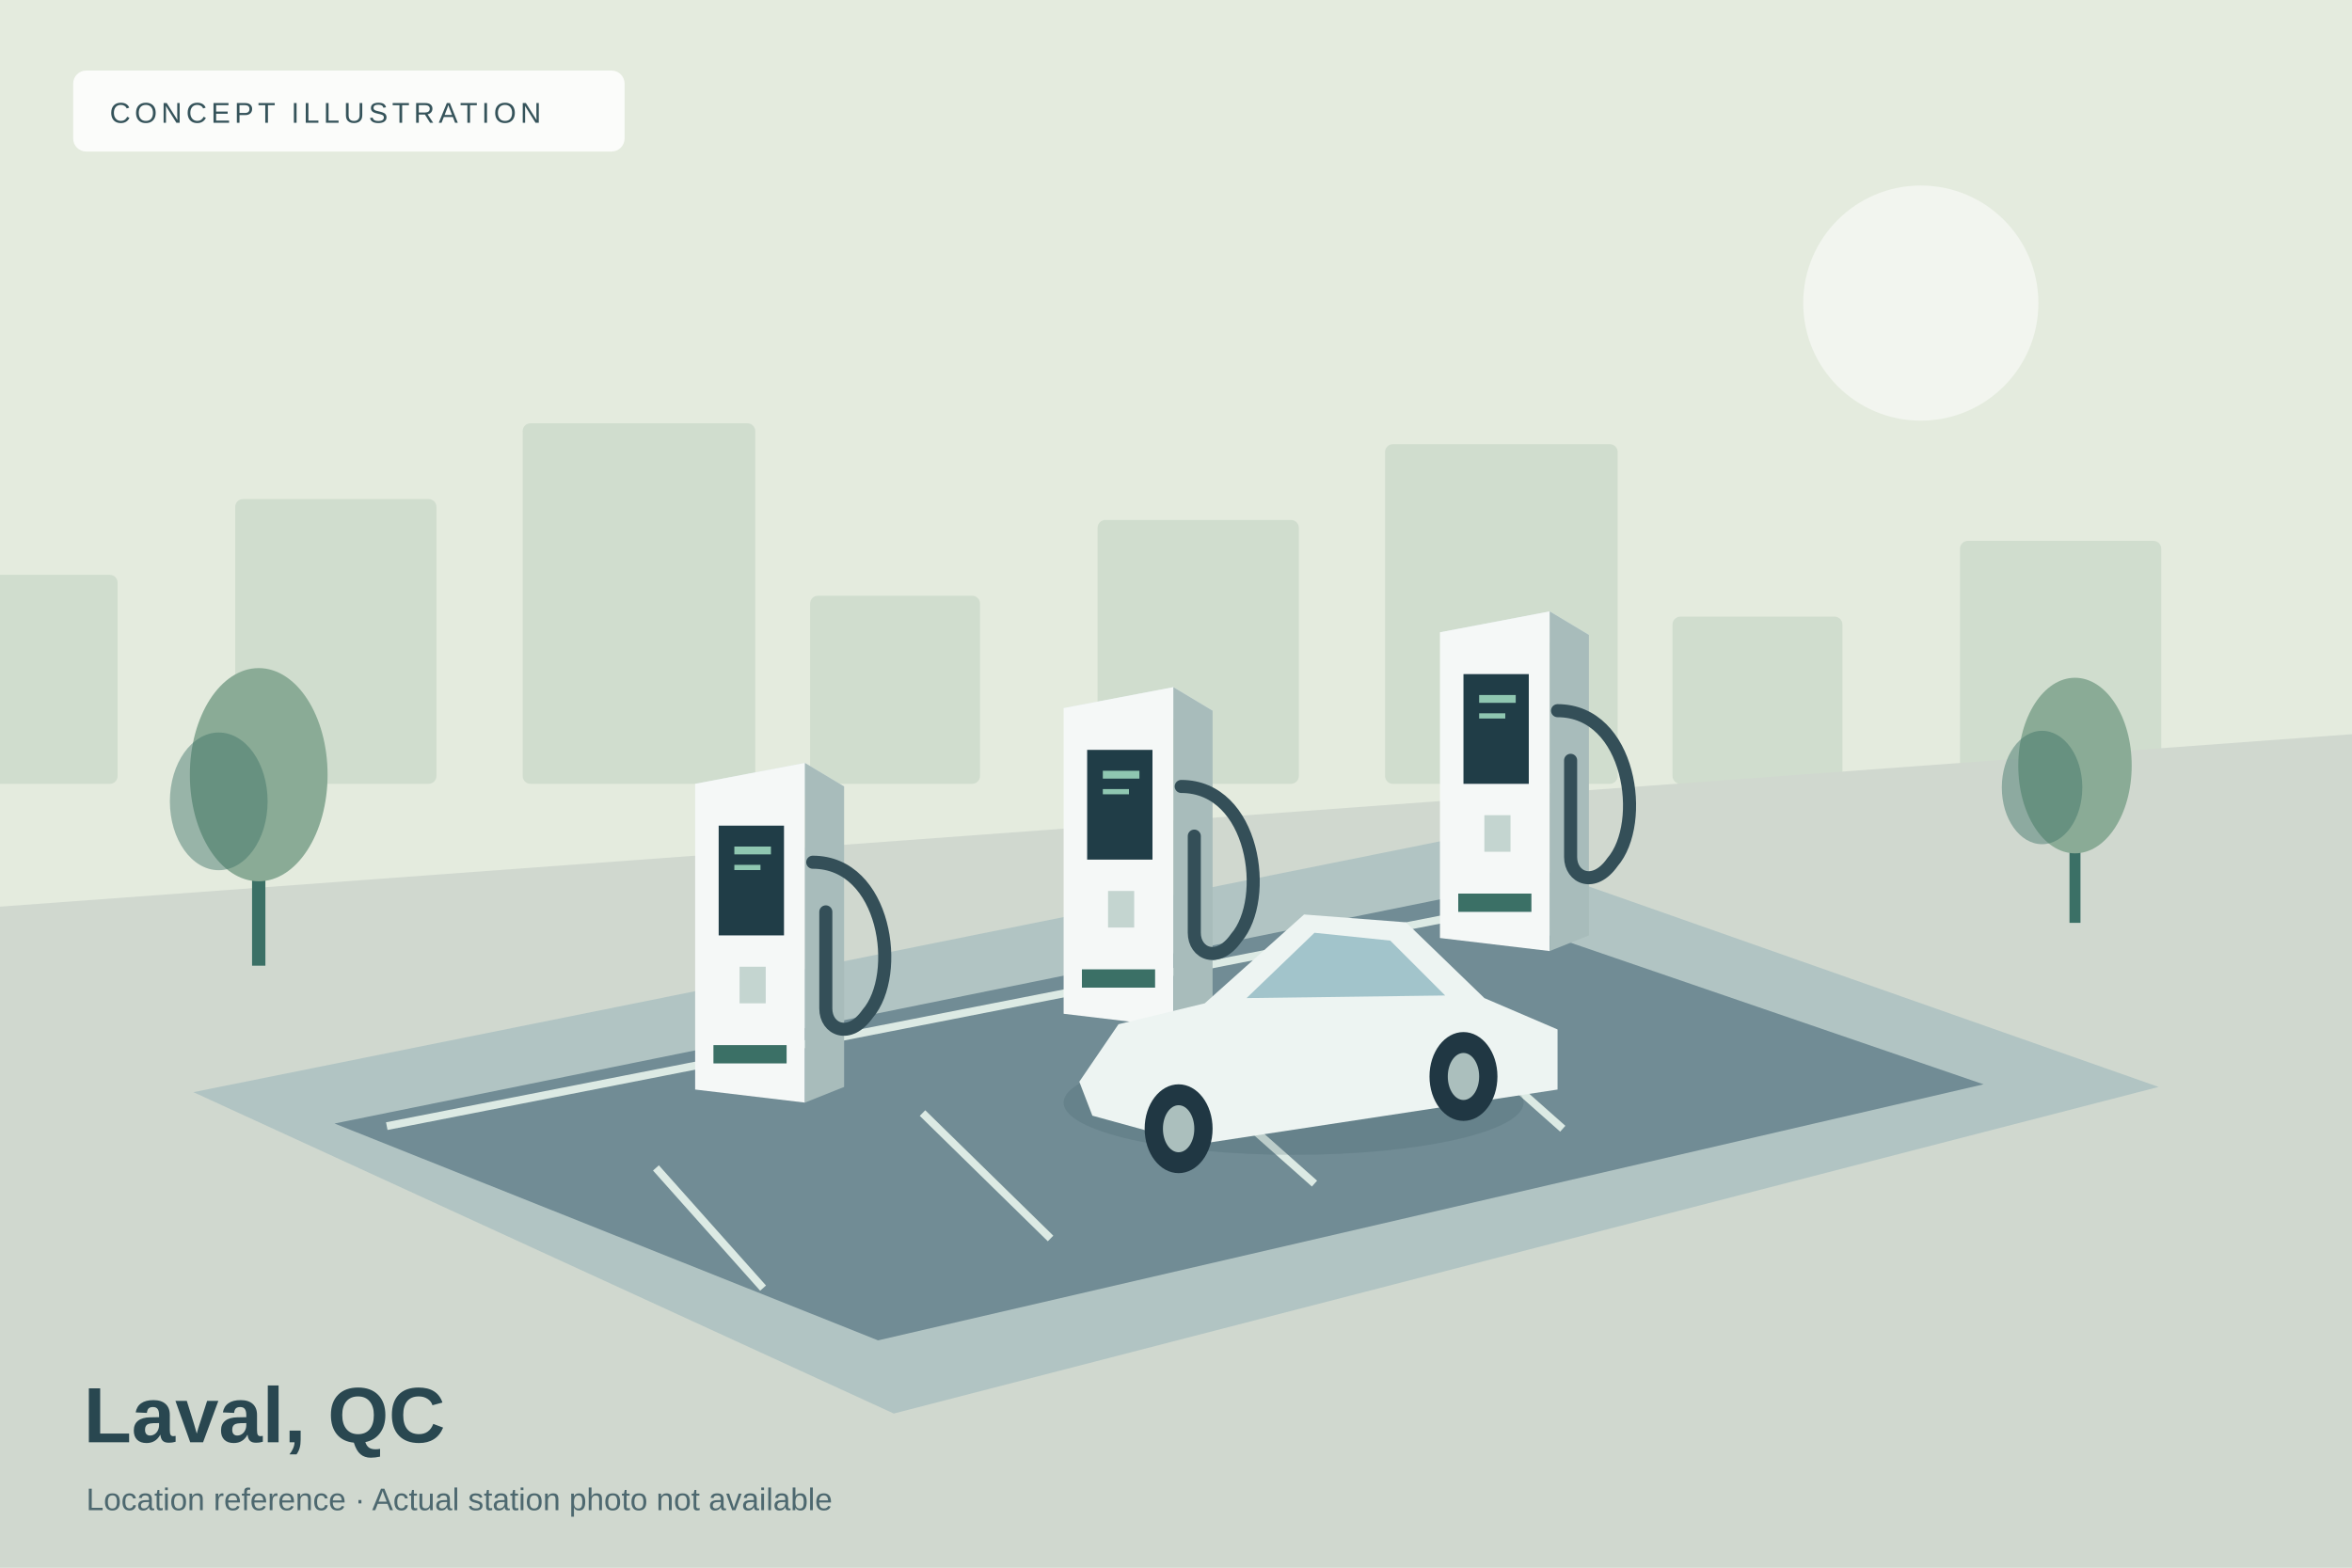
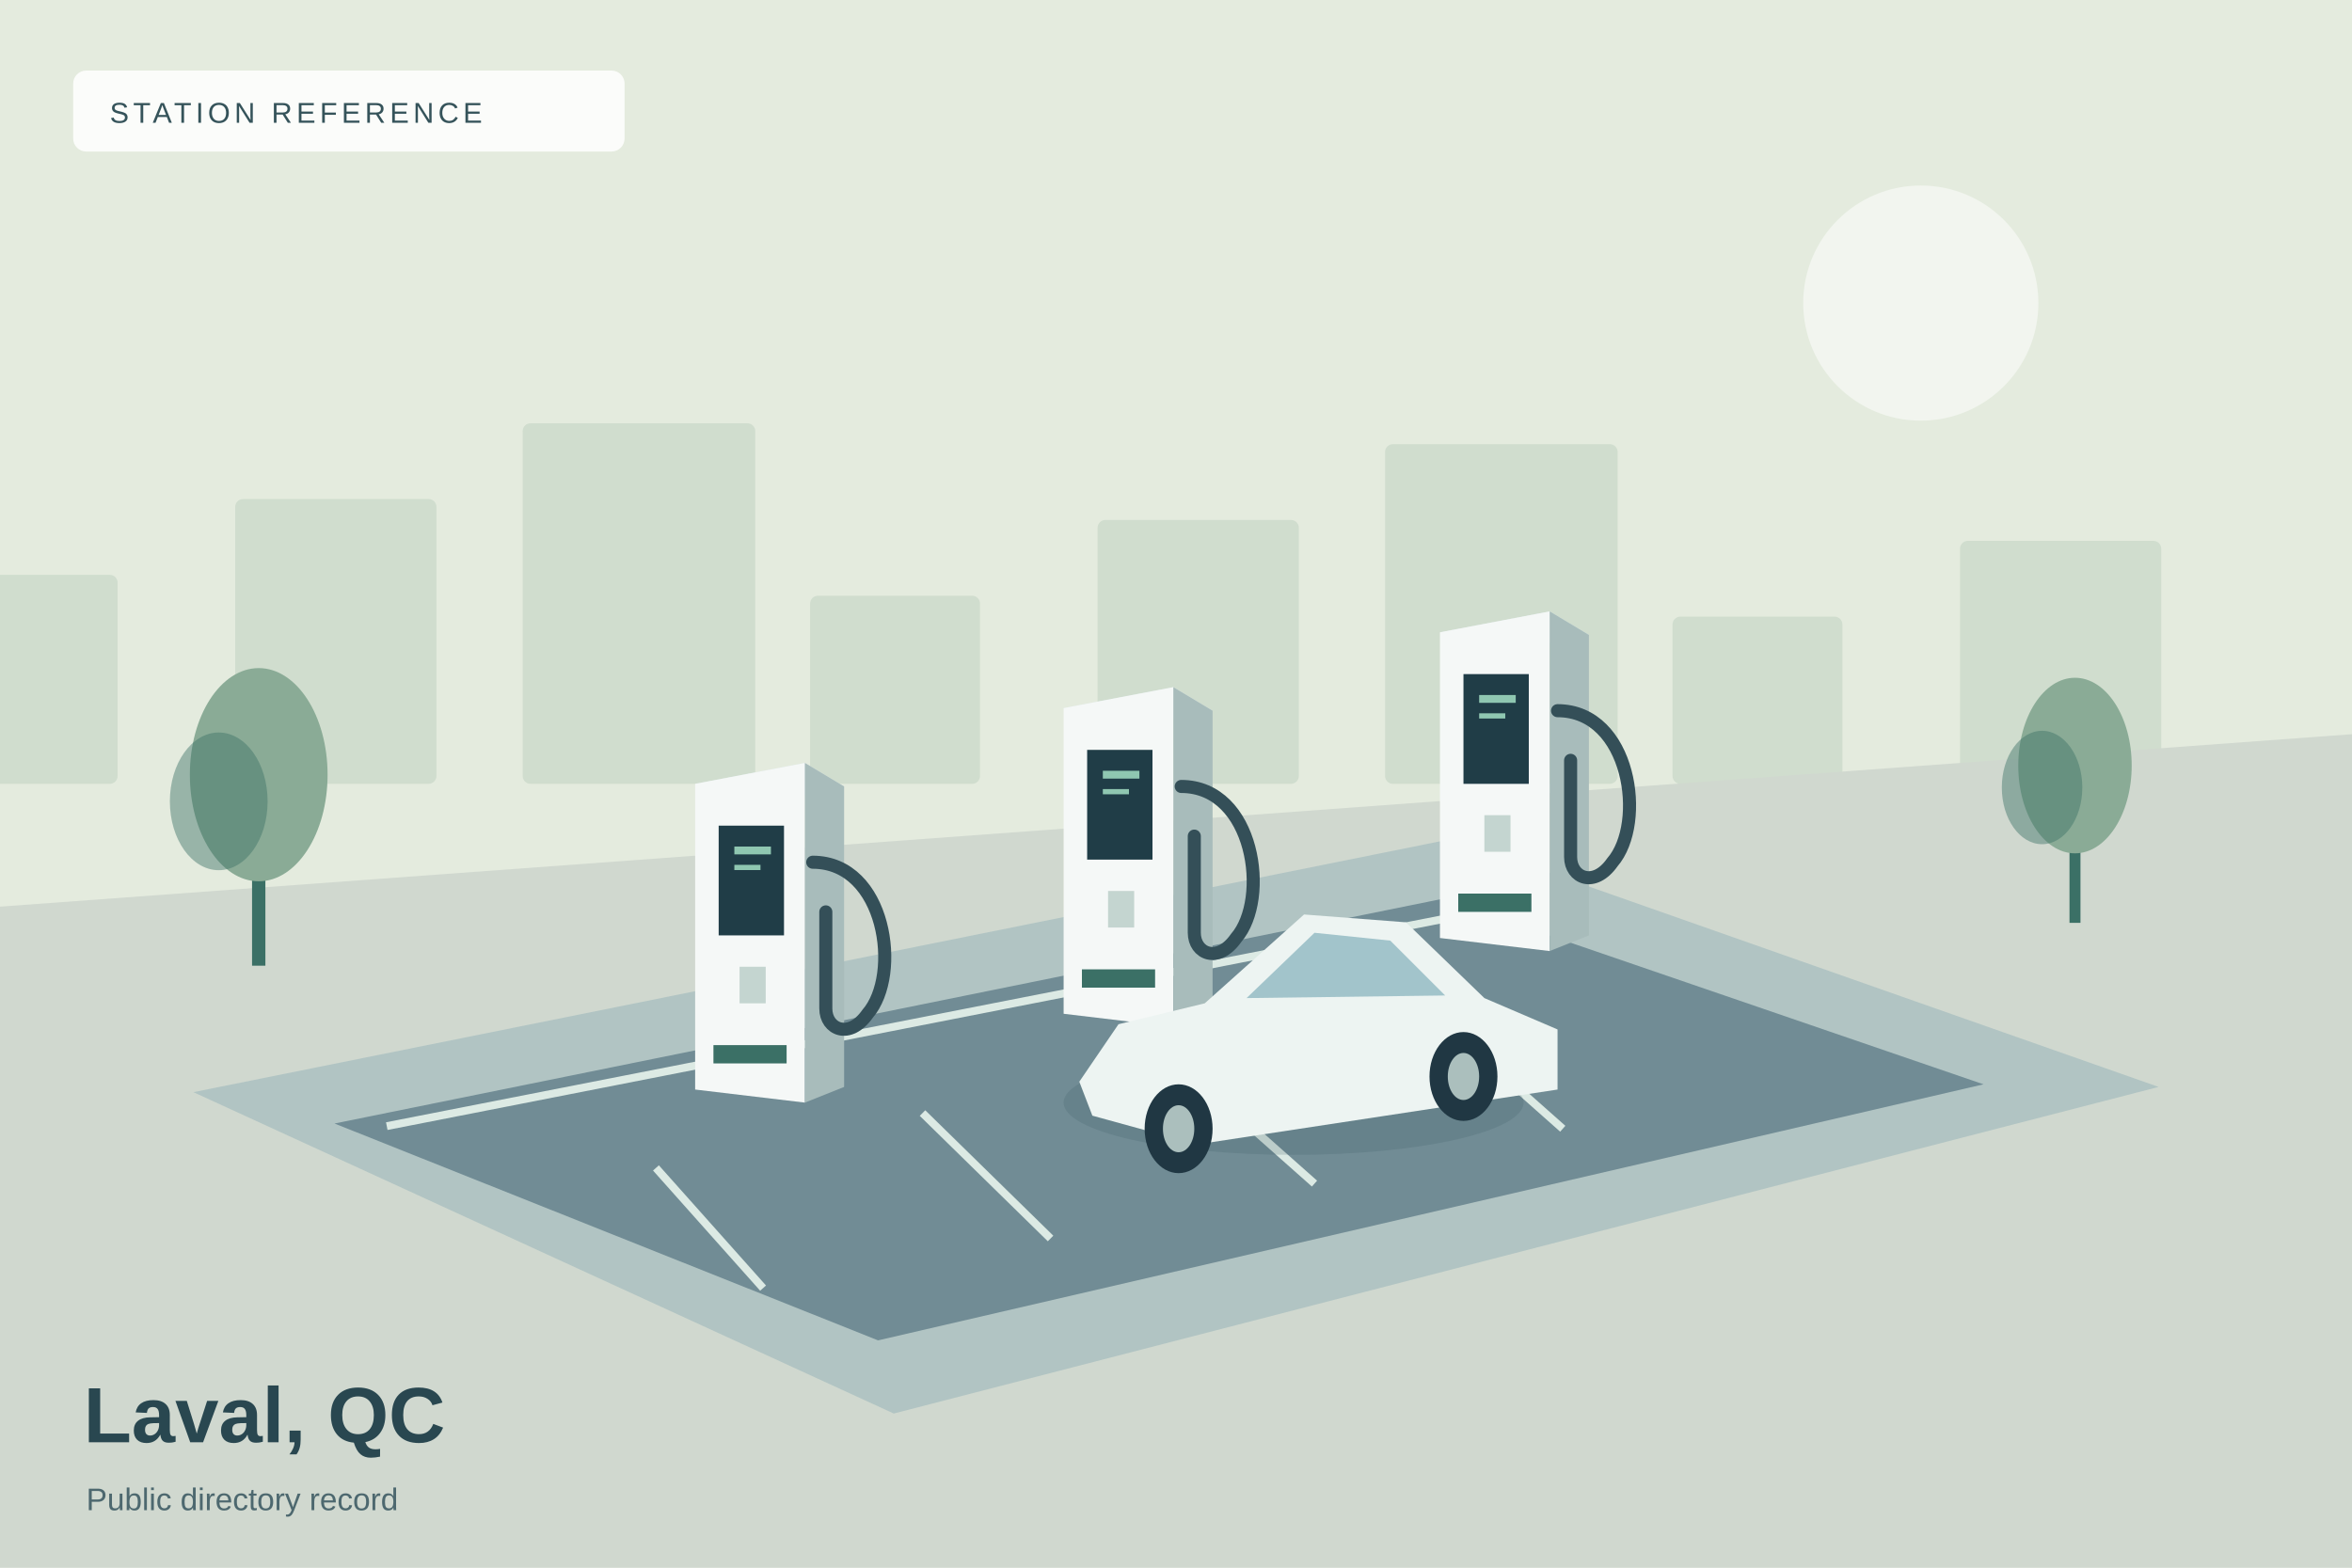
- <svg xmlns="http://www.w3.org/2000/svg" viewBox="0 0 900 600" role="img" aria-label="Concept illustration for Laval, QC; not a photograph of this location">
+ <svg xmlns="http://www.w3.org/2000/svg" viewBox="0 0 900 600" role="img" aria-label="Station reference for Laval, QC">
  <rect width="900" height="600" fill="#e4ebde" />
  <circle cx="735" cy="116" r="45" fill="#fff" opacity=".5" />
  <rect x="-20" y="220" width="65" height="80" rx="3" fill="#8aab96" opacity=".22" />
  <rect x="90" y="191" width="77" height="109" rx="3" fill="#8aab96" opacity=".22" />
  <rect x="200" y="162" width="89" height="138" rx="3" fill="#8aab96" opacity=".22" />
  <rect x="310" y="228" width="65" height="72" rx="3" fill="#8aab96" opacity=".22" />
  <rect x="420" y="199" width="77" height="101" rx="3" fill="#8aab96" opacity=".22" />
  <rect x="530" y="170" width="89" height="130" rx="3" fill="#8aab96" opacity=".22" />
  <rect x="640" y="236" width="65" height="64" rx="3" fill="#8aab96" opacity=".22" />
  <rect x="750" y="207" width="77" height="93" rx="3" fill="#8aab96" opacity=".22" />
  <path d="M0 347 900 281v319H0Z" fill="#d0d8cf" />
  <path d="m74 418 482-97 270 95-484 125Z" fill="#a9bfc0" opacity=".8" />
  <path d="m128 430 424-86 207 71-423 98z" fill="#718c95" />
  <path d="m148 431 408-80m-305 96 41 46m61-67 49 48m48-68 53 47m42-68 53 47" fill="none" stroke="#e8f4ec" stroke-width="3" opacity=".9" />
  <g transform="translate(99 305) scale(0.85)">
    <path d="M0 0v76" stroke="#3b7066" stroke-width="6" />
    <ellipse cx="0" cy="-10" rx="31" ry="48" fill="#8aab96" />
    <ellipse cx="-18" cy="2" rx="22" ry="31" fill="#3b7066" opacity=".45" />
  </g>
  <g transform="translate(794 300) scale(0.7)">
    <path d="M0 0v76" stroke="#3b7066" stroke-width="6" />
    <ellipse cx="0" cy="-10" rx="31" ry="48" fill="#8aab96" />
    <ellipse cx="-18" cy="2" rx="22" ry="31" fill="#3b7066" opacity=".45" />
  </g>
  <g transform="translate(266 300)">
    <path d="m0 0 42-8 15 9-42 9z" fill="#dce7e7" />
    <path d="M0 0v117l42 5V-8Z" fill="#f5f8f7" />
    <path d="m42-8 15 9v115l-15 6z" fill="#a8bcbb" />
    <path d="M9 16h25v42H9z" fill="#203d47" />
    <path d="M15 24h14v3H15zm0 7h10v2H15z" fill="#8fc7b1" />
    <path d="M7 100h28v7H7z" fill="#3b7066" />
    <path d="M45 30c28 0 34 43 21 58-7 10-16 6-16-2V49" fill="none" stroke="#344f58" stroke-width="5" stroke-linecap="round" />
    <path d="M17 70h10v14H17z" fill="#c4d5d0" />
  </g>
  <g transform="translate(407 271)">
    <path d="m0 0 42-8 15 9-42 9z" fill="#dce7e7" />
    <path d="M0 0v117l42 5V-8Z" fill="#f5f8f7" />
    <path d="m42-8 15 9v115l-15 6z" fill="#a8bcbb" />
    <path d="M9 16h25v42H9z" fill="#203d47" />
    <path d="M15 24h14v3H15zm0 7h10v2H15z" fill="#8fc7b1" />
    <path d="M7 100h28v7H7z" fill="#3b7066" />
    <path d="M45 30c28 0 34 43 21 58-7 10-16 6-16-2V49" fill="none" stroke="#344f58" stroke-width="5" stroke-linecap="round" />
    <path d="M17 70h10v14H17z" fill="#c4d5d0" />
  </g>
  <g transform="translate(551 242)">
    <path d="m0 0 42-8 15 9-42 9z" fill="#dce7e7" />
    <path d="M0 0v117l42 5V-8Z" fill="#f5f8f7" />
    <path d="m42-8 15 9v115l-15 6z" fill="#a8bcbb" />
    <path d="M9 16h25v42H9z" fill="#203d47" />
    <path d="M15 24h14v3H15zm0 7h10v2H15z" fill="#8fc7b1" />
    <path d="M7 100h28v7H7z" fill="#3b7066" />
    <path d="M45 30c28 0 34 43 21 58-7 10-16 6-16-2V49" fill="none" stroke="#344f58" stroke-width="5" stroke-linecap="round" />
    <path d="M17 70h10v14H17z" fill="#c4d5d0" />
  </g>
  <g transform="translate(495 412)">
    <ellipse cx="0" cy="10" rx="88" ry="20" fill="#3b5963" opacity=".2" />
    <path d="m-82 2 15-22 33-8 38-34 39 3 30 29 28 12v23l-138 21-40-11z" fill="#edf4f2" />
    <path d="m-18-30 26-25 29 3 21 21z" fill="#a2c4cb" />
    <ellipse cx="-44" cy="20" rx="13" ry="17" fill="#203743" />
    <ellipse cx="65" cy="0" rx="13" ry="17" fill="#203743" />
    <ellipse cx="-44" cy="20" rx="6" ry="9" fill="#abbfbd" />
    <ellipse cx="65" cy="0" rx="6" ry="9" fill="#abbfbd" />
  </g>
  <rect x="28" y="27" width="211" height="31" rx="5" fill="#fff" opacity=".85" />
-   <text x="42" y="47" fill="#35535a" font-size="11" font-family="Arial,sans-serif" letter-spacing="1.6">CONCEPT ILLUSTRATION</text>
+   <text x="42" y="47" fill="#35535a" font-size="11" font-family="Arial,sans-serif" letter-spacing="1.6">STATION REFERENCE</text>
  <text x="32" y="552" fill="#294750" font-size="30" font-family="Arial,sans-serif" font-weight="600">Laval, QC</text>
-   <text x="33" y="578" fill="#4d686f" font-size="12" font-family="Arial,sans-serif">Location reference · Actual station photo not available</text>
+   <text x="33" y="578" fill="#4d686f" font-size="12" font-family="Arial,sans-serif">Public directory record</text>
</svg>
